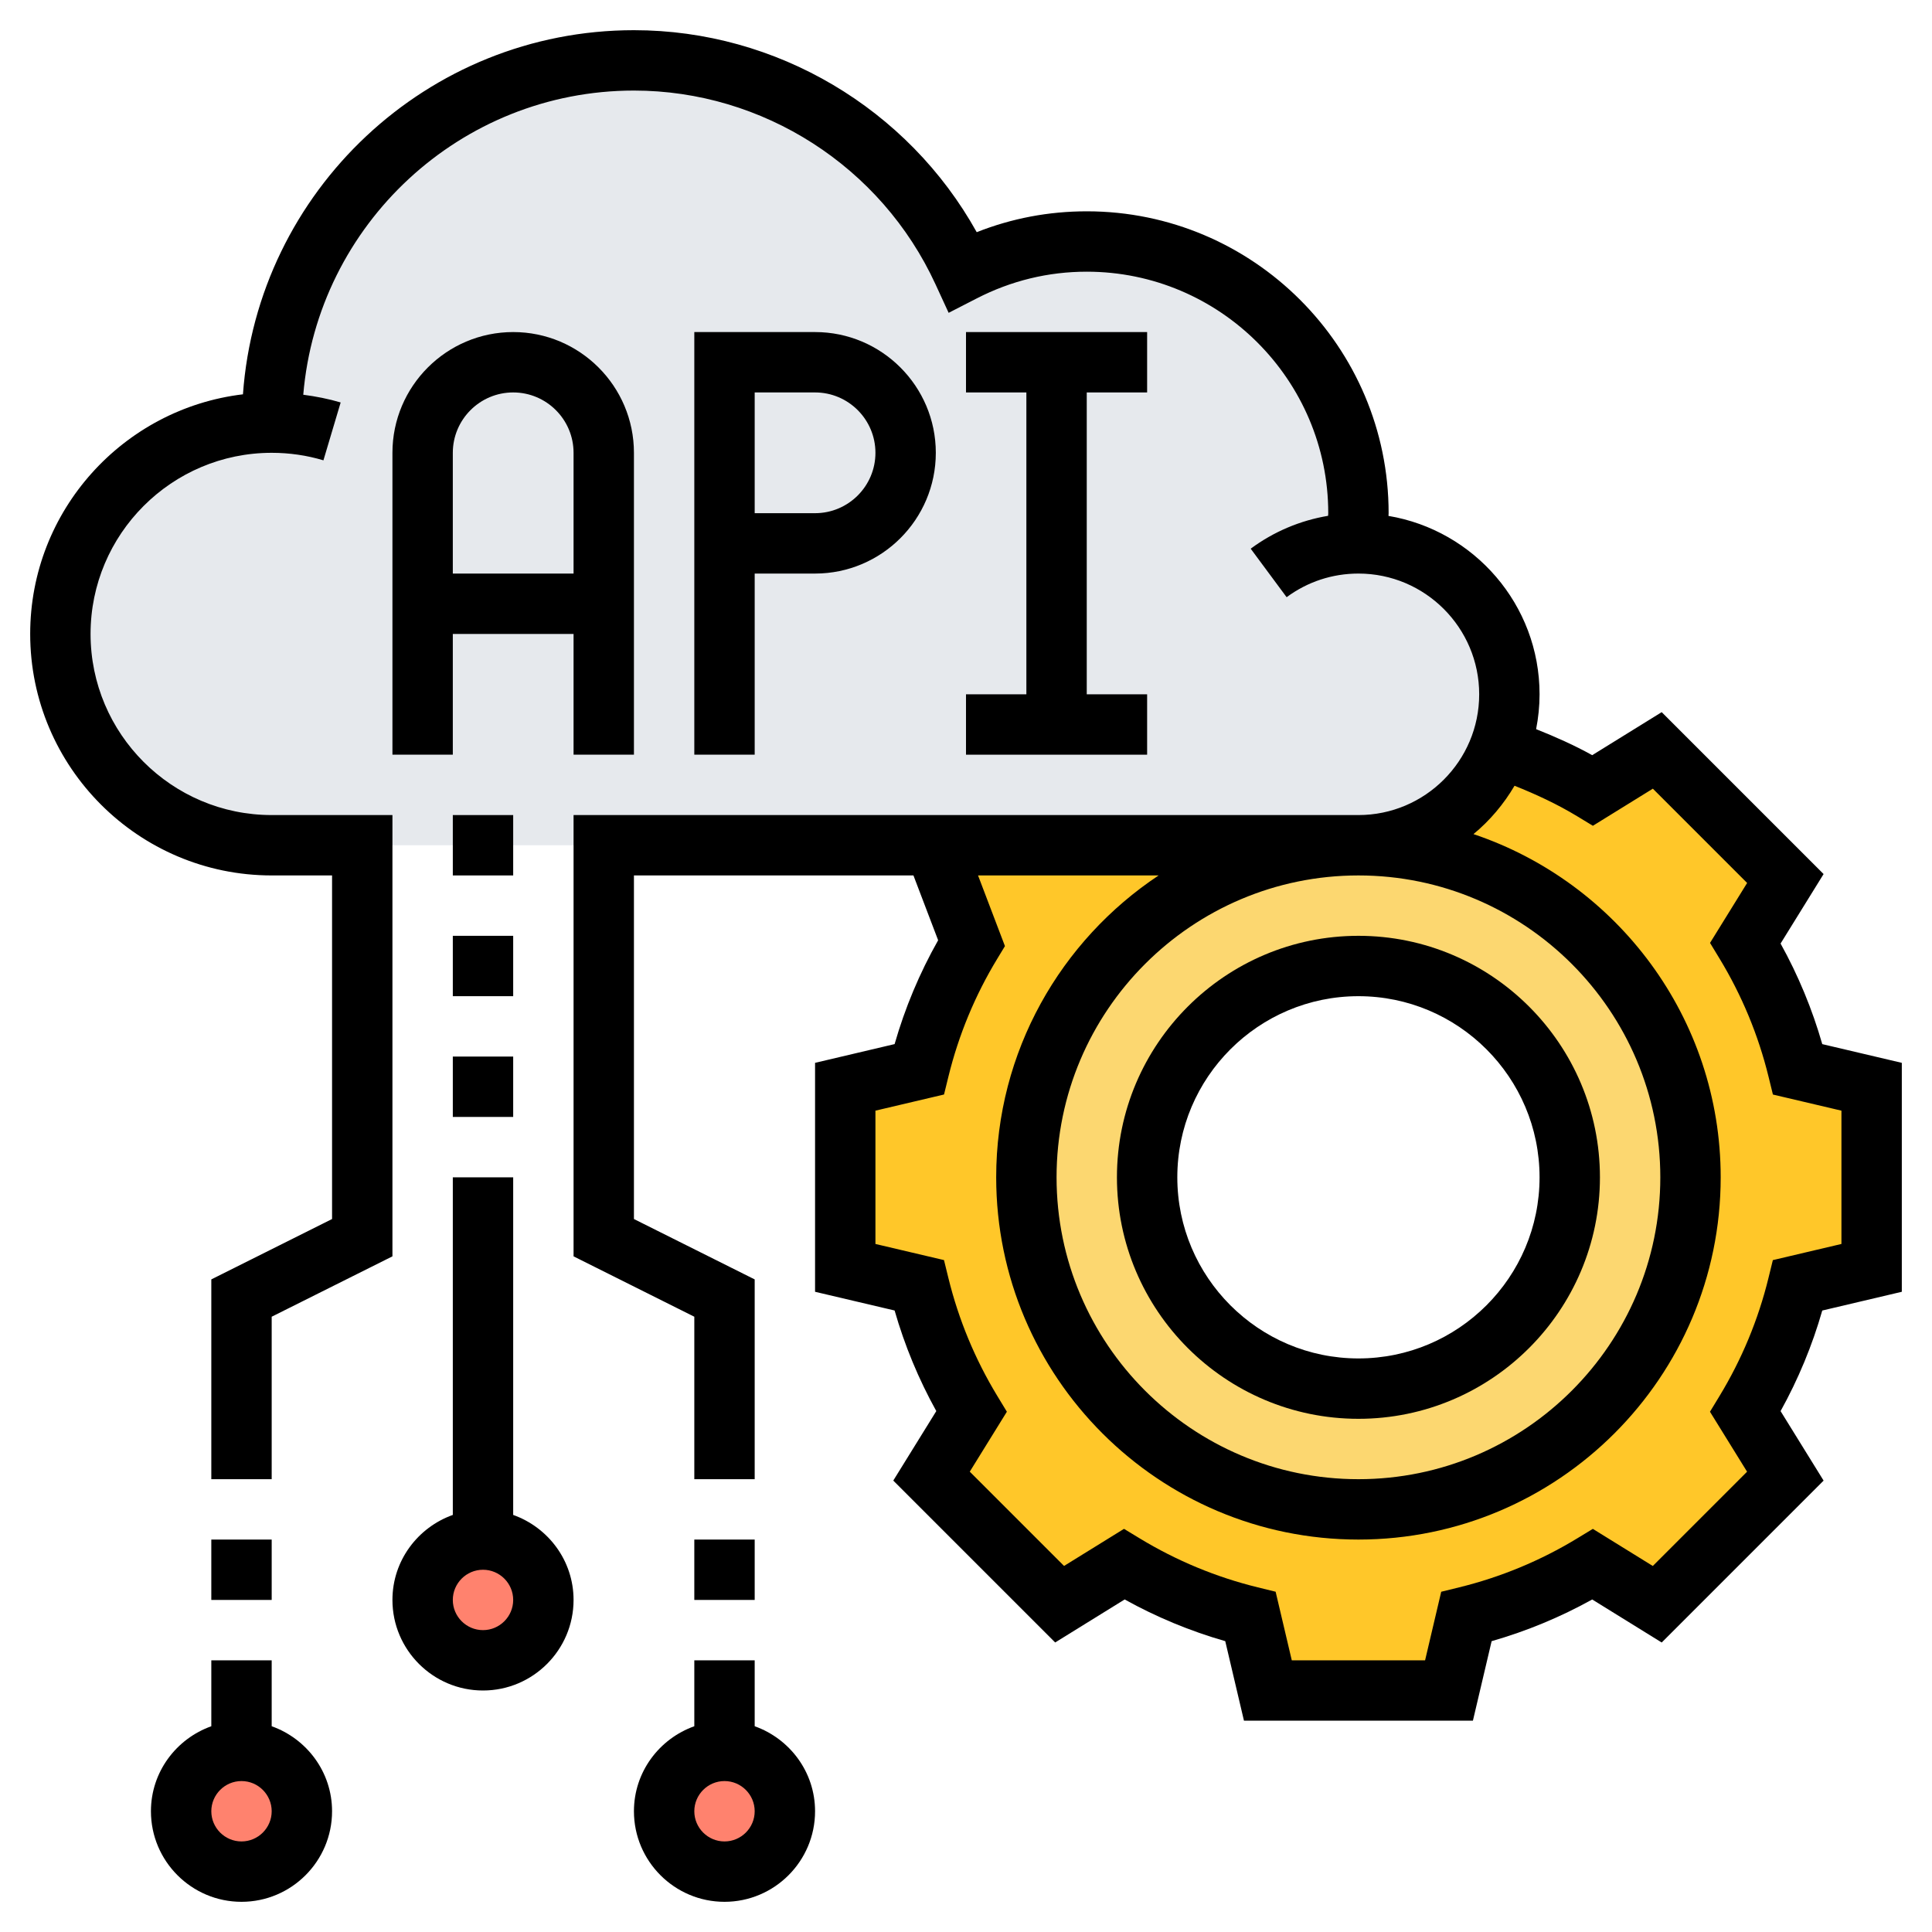
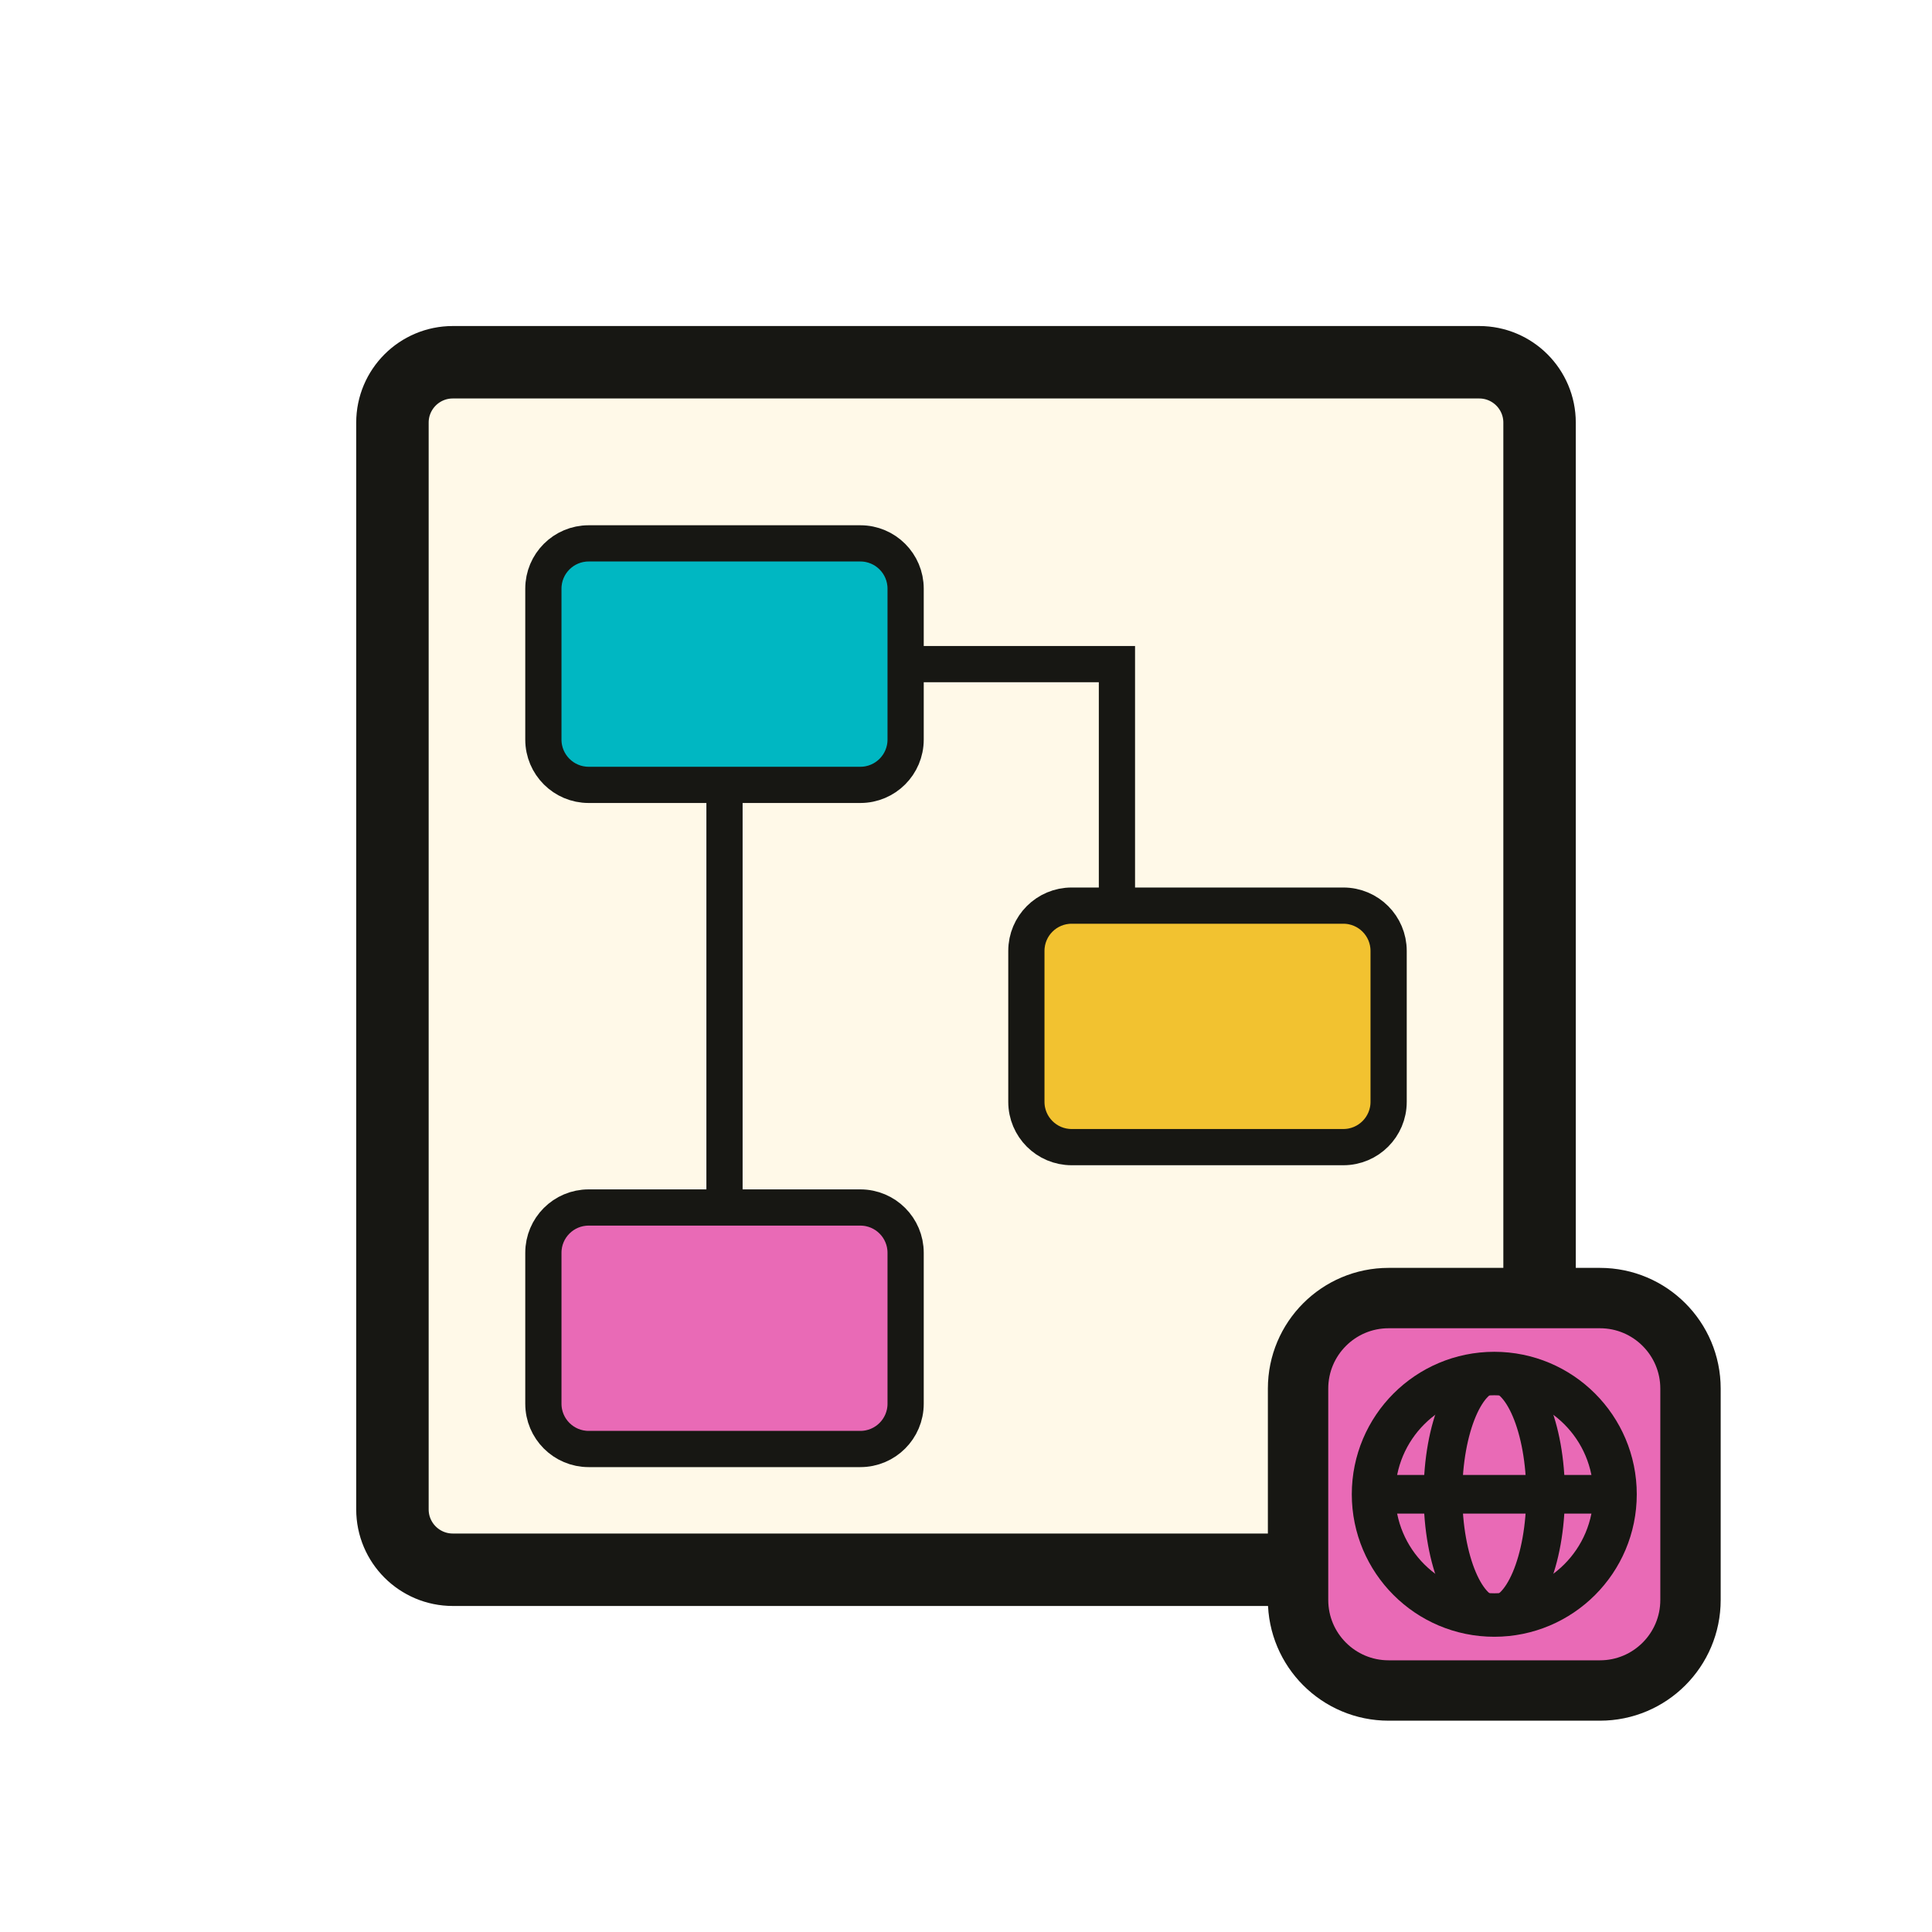
- <svg xmlns="http://www.w3.org/2000/svg" id="Layer_5" enable-background="new 0 0 64 64" height="512" viewBox="0 0 64 64" width="512">
-   <g fill="#ff826e">
-     <circle cx="16" cy="53" r="2" />
-     <circle cx="8" cy="60" r="2" />
-     <circle cx="24" cy="60" r="2" />
+ <svg xmlns="http://www.w3.org/2000/svg" viewBox="0 0 64 64" fill="none">
+   <rect x="13" y="12" width="38" height="40" rx="2" fill="#FFF9E8" stroke="#171713" stroke-width="2.4" />
+   <path d="M24 26V40M30 22H37V34" stroke="#171713" stroke-width="1.2" stroke-linecap="round" />
+   <rect x="18" y="18" width="12" height="8" rx="1.5" fill="#00B7C2" stroke="#171713" stroke-width="1.2" />
+   <rect x="34" y="30" width="12" height="8" rx="1.5" fill="#F2C230" stroke="#171713" stroke-width="1.2" />
+   <rect x="18" y="40" width="12" height="8" rx="1.5" fill="#E96AB6" stroke="#171713" stroke-width="1.2" />
+   <g data-type-marker="webapp">
+     <g data-marker="webapp">
+       <rect x="43" y="43" width="13" height="13" rx="3" fill="#E96AB6" stroke="#171713" stroke-width="2" />
+       <circle cx="49.5" cy="49.5" r="4" fill="none" stroke="#171713" stroke-width="1.44" />
+       <path d="M45.5 49.5H53.5" stroke="#171713" stroke-width="1.28" />
+       <ellipse cx="49.5" cy="49.5" rx="1.7" ry="4" fill="none" stroke="#171713" stroke-width="1.28" />
+     </g>
  </g>
-   <path d="m45 28c6.08 0 11 4.92 11 11s-4.92 11-11 11-11-4.92-11-11 4.92-11 11-11zm7 11c0-3.87-3.13-7-7-7s-7 3.13-7 7 3.13 7 7 7 7-3.13 7-7z" fill="#fcd770" />
-   <path d="m62 36v6l-2.45.58c-.36 1.49-.95 2.9-1.73 4.18l1.32 2.14-4.24 4.24-2.14-1.32c-1.28.78-2.69 1.37-4.18 1.73l-.58 2.45h-6l-.58-2.45c-1.49-.36-2.9-.95-4.18-1.73l-2.14 1.32-4.24-4.24 1.32-2.14c-.78-1.28-1.37-2.69-1.73-4.18l-2.45-.58v-6l2.45-.58c.36-1.49.95-2.9 1.73-4.18l-1.23-3.24h14.05c-6.08 0-11 4.92-11 11s4.92 11 11 11 11-4.92 11-11-4.92-11-11-11c2.14 0 3.97-1.35 4.68-3.24 1.09.36 2.12.84 3.08 1.42l2.14-1.32 4.24 4.24-1.32 2.14c.78 1.28 1.37 2.69 1.73 4.18z" fill="#ffc729" />
-   <path d="m30.95 28h-10.95-4-4-3c-3.87 0-7-3.13-7-7s3.13-7 7-7c0-6.63 5.37-12 12-12 4.84 0 9 2.87 10.9 7 1.23-.64 2.62-1 4.1-1 4.97 0 9 4.03 9 9 0 .34-.02.67-.05 1h.05c2.76 0 5 2.24 5 5 0 .62-.11 1.21-.32 1.76-.71 1.89-2.54 3.24-4.68 3.24z" fill="#e6e9ed" />
-   <path d="m21 25v-10c0-2.206-1.794-4-4-4s-4 1.794-4 4v10h2v-4h4v4zm-6-6v-4c0-1.103.897-2 2-2s2 .897 2 2v4z" />
-   <path d="m27 19c2.206 0 4-1.794 4-4s-1.794-4-4-4h-4v14h2v-6zm-2-6h2c1.103 0 2 .897 2 2s-.897 2-2 2h-2z" />
-   <path d="m32 23v2h6v-2h-2v-10h2v-2h-6v2h2v10z" />
-   <path d="m63 42.792v-7.584l-2.635-.62c-.333-1.16-.795-2.276-1.381-3.332l1.425-2.302-5.363-5.363-2.302 1.425c-.598-.332-1.223-.609-1.858-.862.073-.374.114-.759.114-1.154 0-2.969-2.169-5.434-5.005-5.91 0-.031.005-.06.005-.09 0-5.514-4.486-10-10-10-1.26 0-2.482.232-3.645.691-2.279-4.095-6.634-6.691-11.355-6.691-6.852 0-12.469 5.332-12.952 12.062-3.964.473-7.048 3.85-7.048 7.938 0 4.411 3.589 8 8 8h2v11.382l-4 2v6.618h2v-5.382l4-2v-14.618h-4c-3.309 0-6-2.691-6-6s2.691-6 6-6c.585 0 1.162.083 1.714.249l.571-1.917c-.405-.12-.819-.201-1.239-.256.473-5.634 5.201-10.076 10.954-10.076 4.275 0 8.195 2.518 9.988 6.414l.437.949.929-.477c1.144-.588 2.371-.886 3.646-.886 4.411 0 8 3.589 8 8 0 .029-.004.058-.005.087-.924.155-1.797.522-2.564 1.089l1.19 1.607c.693-.512 1.515-.783 2.379-.783 2.206 0 4 1.794 4 4s-1.794 4-4 4h-26v14.618l4 2v5.382h2v-6.618l-4-2v-11.382h9.259l.818 2.147c-.615 1.087-1.098 2.24-1.442 3.44l-2.635.621v7.584l2.635.62c.333 1.16.795 2.276 1.381 3.332l-1.425 2.302 5.363 5.363 2.302-1.425c1.056.586 2.172 1.049 3.332 1.381l.62 2.635h7.584l.62-2.634c1.16-.333 2.276-.795 3.332-1.381l2.302 1.425 5.363-5.363-1.425-2.302c.586-1.056 1.049-2.172 1.381-3.332zm-4.272-1.049-.146.595c-.337 1.376-.882 2.689-1.619 3.904l-.318.524 1.229 1.986-3.123 3.123-1.986-1.229-.524.318c-1.214.737-2.528 1.281-3.904 1.619l-.595.146-.534 2.271h-4.416l-.535-2.272-.595-.146c-1.376-.337-2.689-.882-3.904-1.619l-.524-.318-1.986 1.229-3.123-3.123 1.229-1.986-.318-.524c-.736-1.213-1.281-2.527-1.619-3.904l-.146-.595-2.271-.534v-4.416l2.272-.535.146-.595c.338-1.377.882-2.691 1.619-3.904l.253-.417-.891-2.341h5.982c-3.239 2.151-5.381 5.829-5.381 10 0 6.617 5.383 12 12 12s12-5.383 12-12c0-5.284-3.437-9.772-8.189-11.369.543-.448 1.001-.992 1.36-1.602.714.285 1.413.609 2.071 1.008l.524.318 1.987-1.229 3.123 3.123-1.229 1.986.318.524c.736 1.213 1.281 2.527 1.619 3.904l.146.595 2.27.534v4.416zm-13.728-12.743c5.514 0 10 4.486 10 10s-4.486 10-10 10-10-4.486-10-10 4.486-10 10-10z" />
-   <path d="m45 47c4.411 0 8-3.589 8-8s-3.589-8-8-8-8 3.589-8 8 3.589 8 8 8zm0-14c3.309 0 6 2.691 6 6s-2.691 6-6 6-6-2.691-6-6 2.691-6 6-6z" />
-   <path d="m7 51h2v2h-2z" />
-   <path d="m23 51h2v2h-2z" />
-   <path d="m9 57.184v-2.184h-2v2.184c-1.161.414-2 1.514-2 2.816 0 1.654 1.346 3 3 3s3-1.346 3-3c0-1.302-.839-2.402-2-2.816zm-1 3.816c-.551 0-1-.449-1-1s.449-1 1-1 1 .449 1 1-.449 1-1 1z" />
-   <path d="m25 57.184v-2.184h-2v2.184c-1.161.414-2 1.514-2 2.816 0 1.654 1.346 3 3 3s3-1.346 3-3c0-1.302-.839-2.402-2-2.816zm-1 3.816c-.551 0-1-.449-1-1s.449-1 1-1 1 .449 1 1-.449 1-1 1z" />
-   <path d="m17 50.184v-11.184h-2v11.184c-1.161.414-2 1.514-2 2.816 0 1.654 1.346 3 3 3s3-1.346 3-3c0-1.302-.839-2.402-2-2.816zm-1 3.816c-.551 0-1-.449-1-1s.449-1 1-1 1 .449 1 1-.449 1-1 1z" />
-   <path d="m15 27h2v2h-2z" />
-   <path d="m15 31h2v2h-2z" />
-   <path d="m15 35h2v2h-2z" />
</svg>
